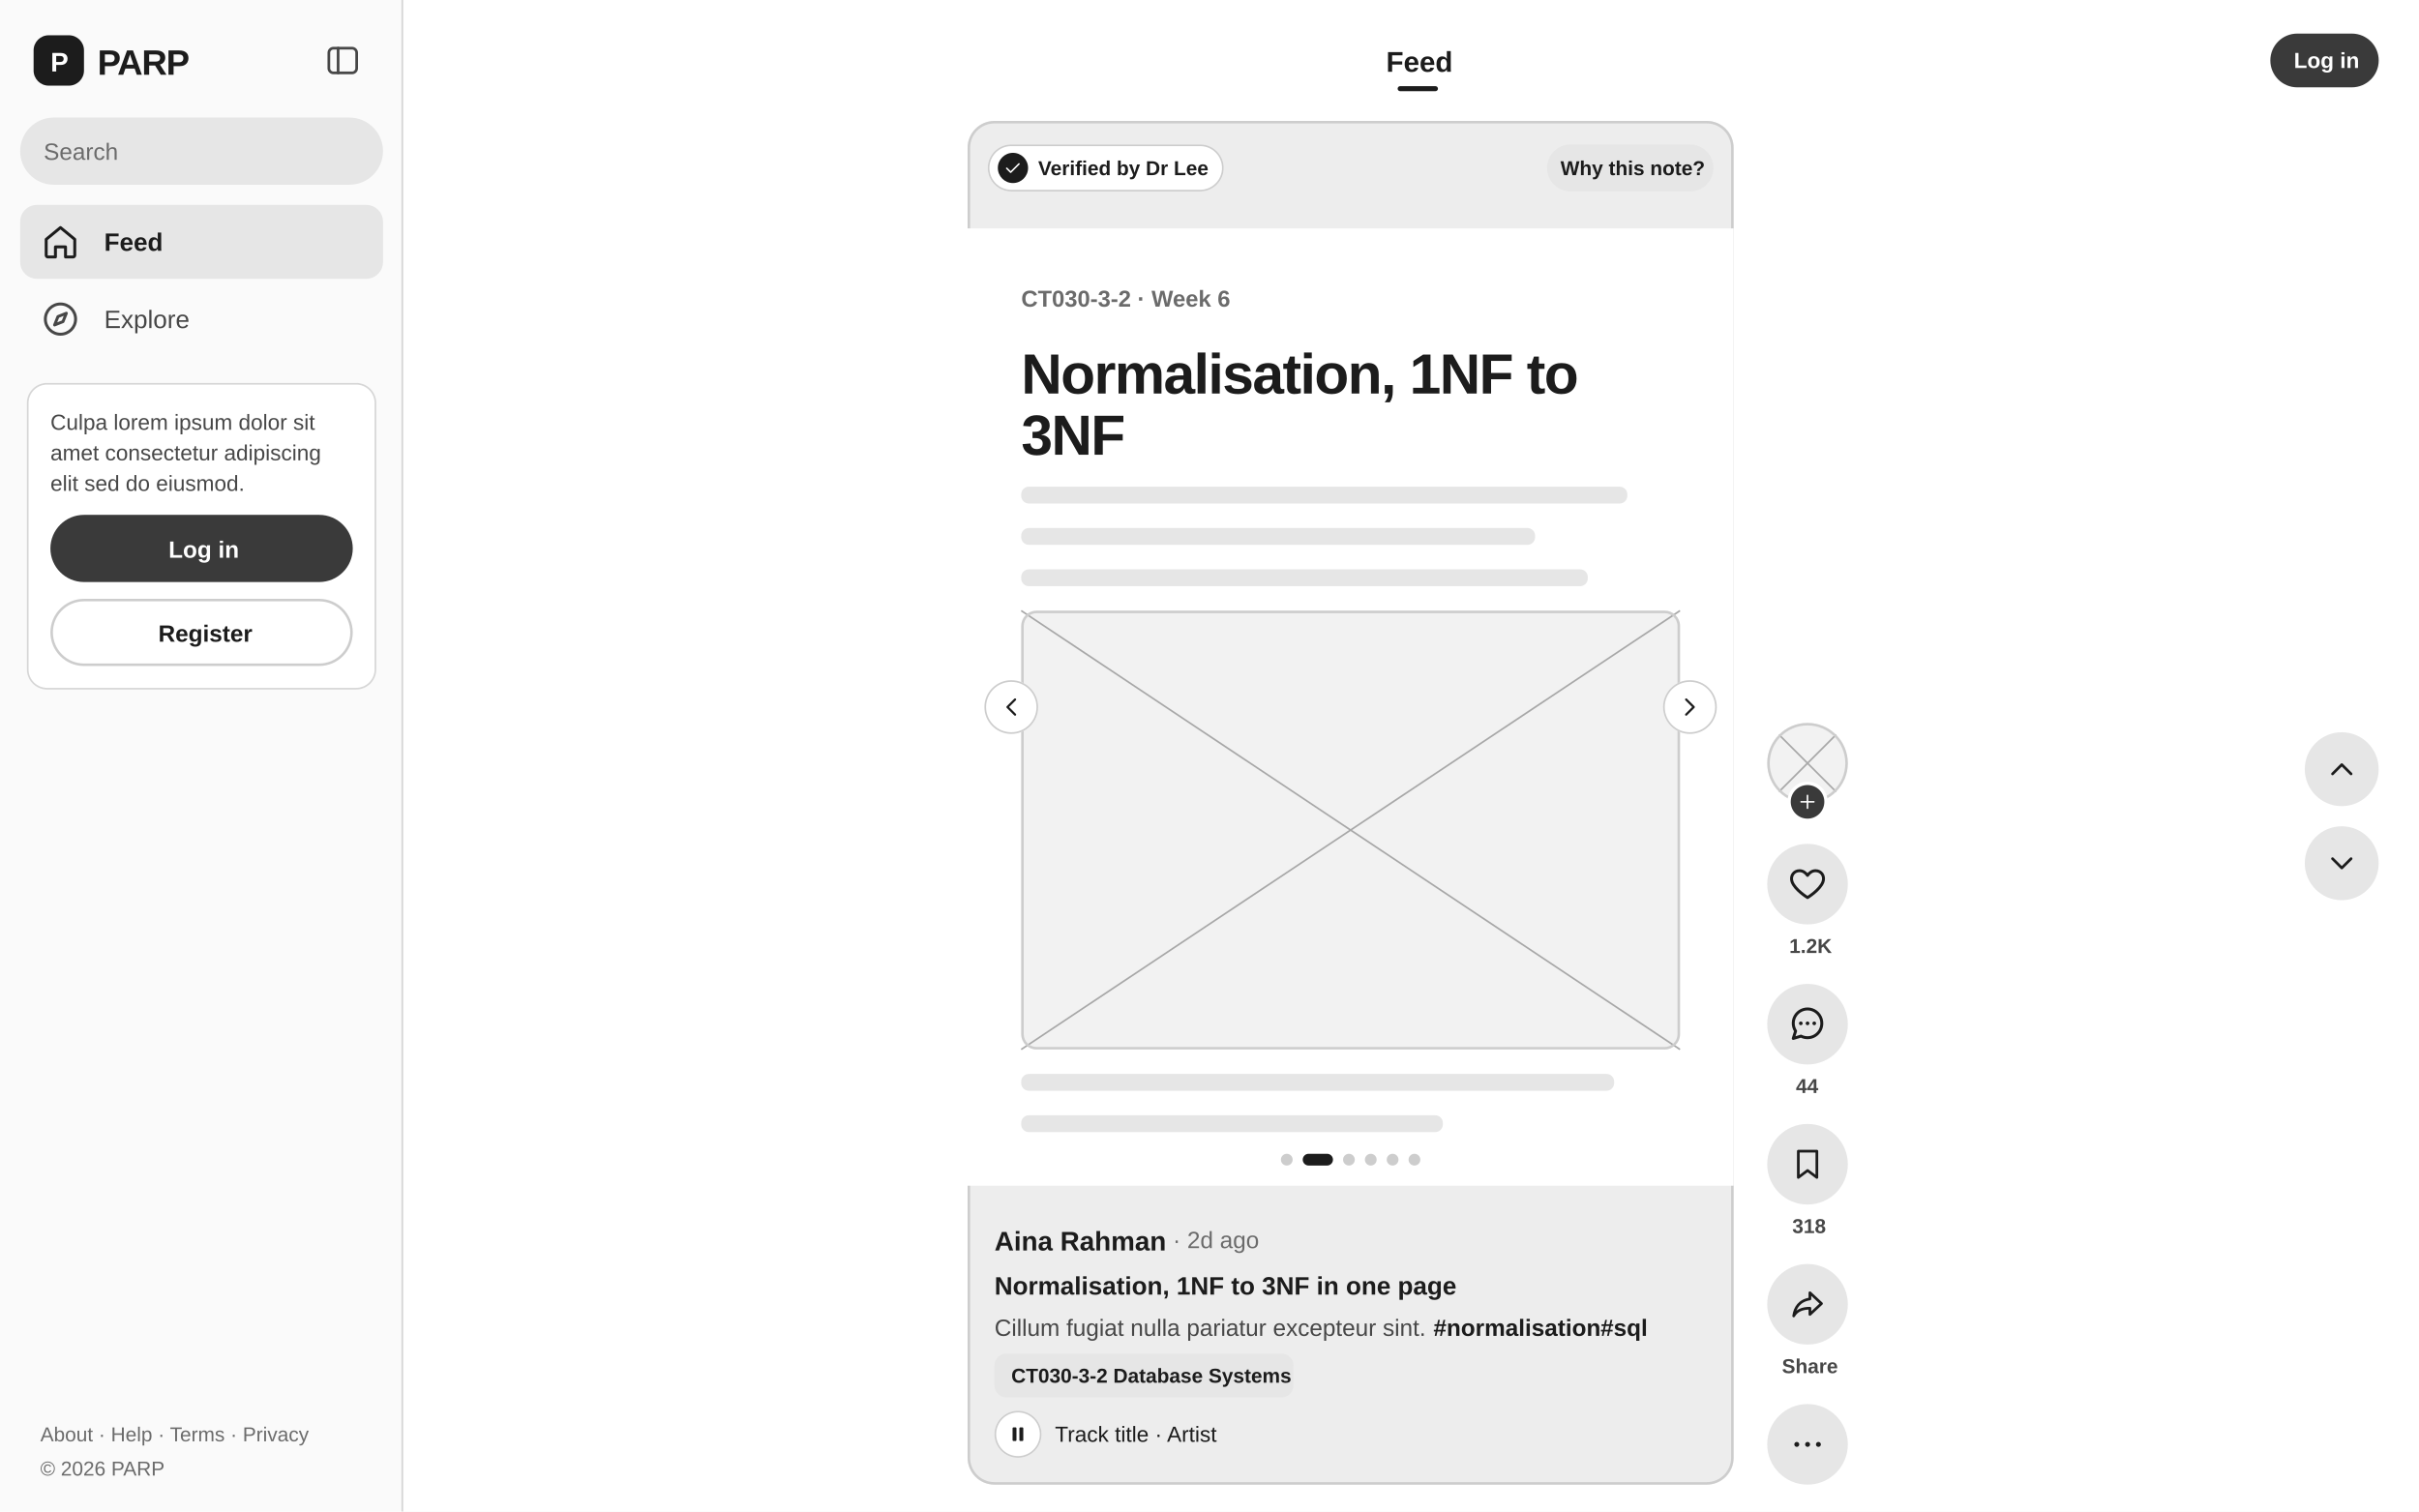
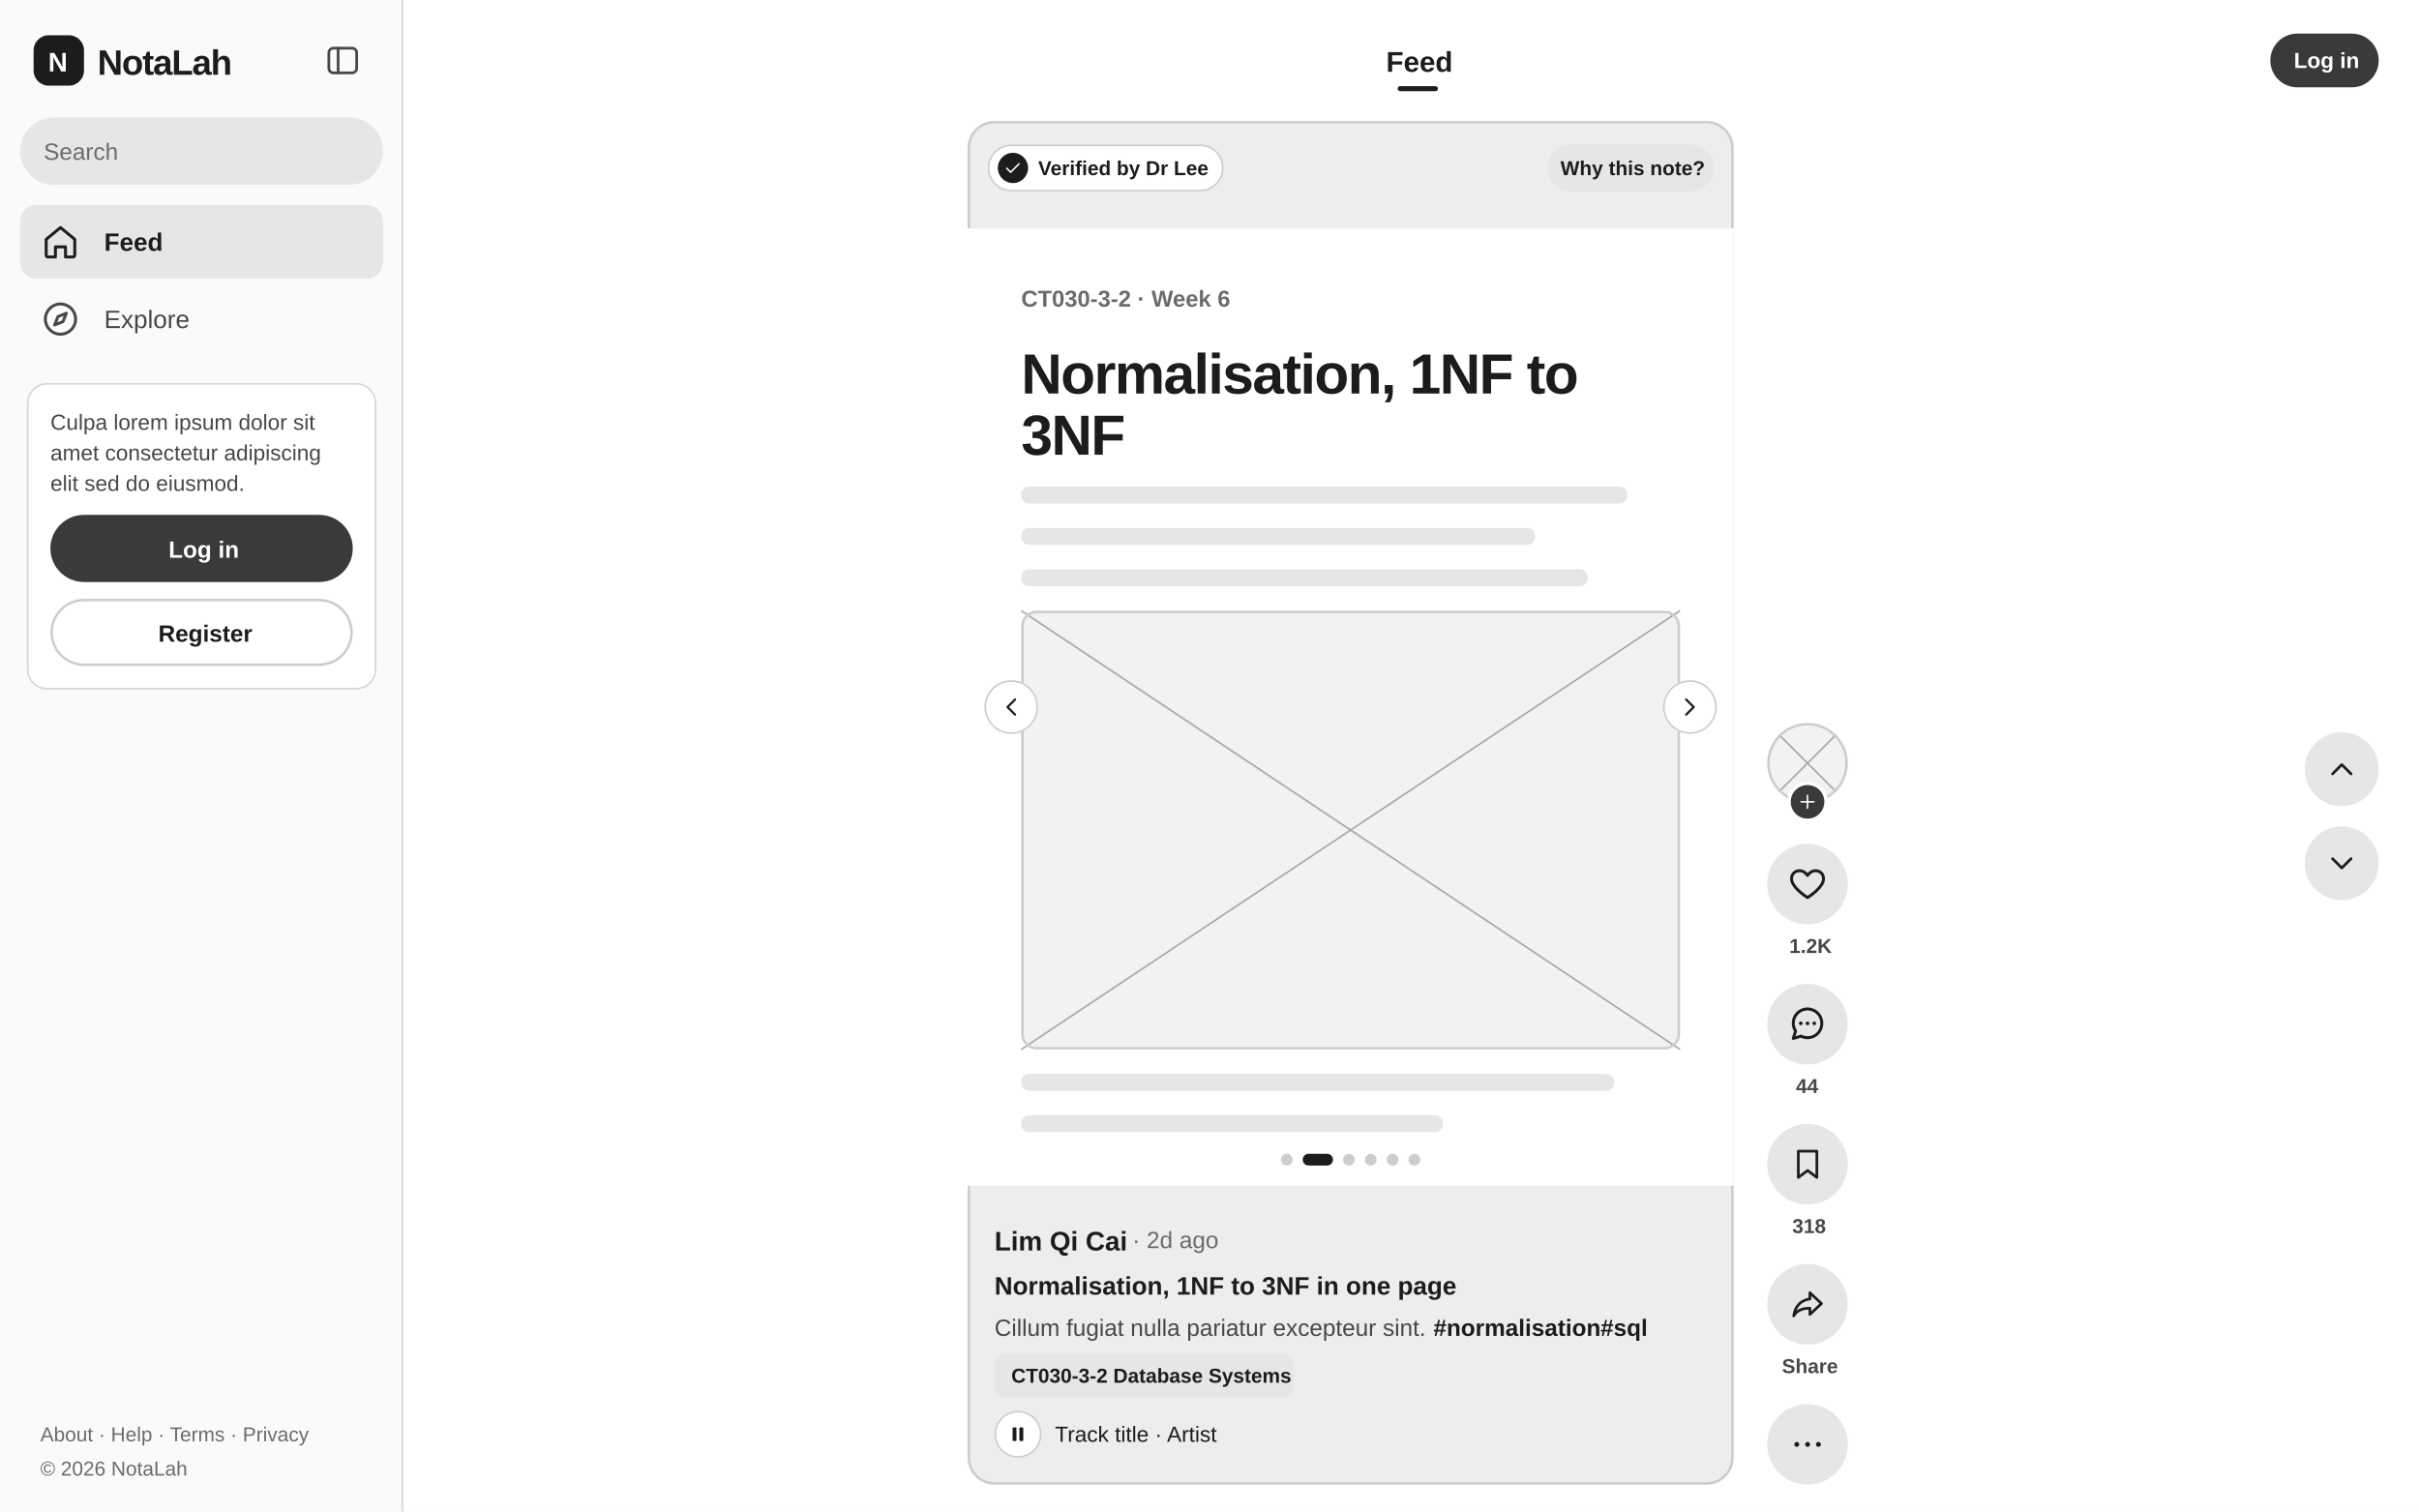
<svg xmlns="http://www.w3.org/2000/svg" width="1440" height="900" viewBox="0 0 1440 900" font-family="Segoe UI, Arial, sans-serif">
  <defs />
  <rect width="1440" height="900" fill="#ffffff" />
  <rect x="0" y="0" width="1440" height="900" fill="#ffffff" />
  <g id="card-1">
    <rect x="576" y="72" width="456" height="812" rx="16" fill="#ededed" />
    <rect x="576.75" y="72.75" width="454.5" height="810.5" rx="15.25" fill="none" stroke="#cdcdcd" stroke-width="1.5" />
    <rect x="576" y="136" width="456" height="570" fill="#ffffff" />
    <text x="607.91" y="182.58" font-size="13.68" font-weight="600" fill="#6b6b6b">CT030-3-2 · Week 6</text>
    <text x="607.91" y="234.33" font-size="33.74" font-weight="700" letter-spacing="-0.84" fill="#1c1c1c">Normalisation, 1NF to</text>
    <text x="607.91" y="270.77" font-size="33.74" font-weight="700" letter-spacing="-0.84" fill="#1c1c1c">3NF</text>
    <rect x="607.91" y="289.78" width="360.81" height="10.03" rx="4.56" fill="#e6e6e6" />
    <rect x="607.91" y="314.39" width="305.91" height="10.03" rx="4.56" fill="#e6e6e6" />
    <rect x="607.91" y="339" width="337.28" height="10.03" rx="4.56" fill="#e6e6e6" />
    <rect x="607.91" y="363.61" width="392.19" height="261.27" rx="9.12" fill="#f2f2f2" />
    <path d="M607.91 363.61L1000.09 624.88M1000.09 363.61L607.91 624.88" fill="none" stroke="#a8a8a8" stroke-width="1" />
    <rect x="608.66" y="364.36" width="390.69" height="259.77" rx="8.37" fill="none" stroke="#cdcdcd" stroke-width="1.5" />
    <rect x="607.91" y="639.45" width="352.97" height="10.03" rx="4.56" fill="#e6e6e6" />
    <rect x="607.91" y="664.06" width="251" height="10.03" rx="4.56" fill="#e6e6e6" />
    <rect x="762.5" y="687" width="7" height="7" rx="3.5" fill="#cdcdcd" />
    <rect x="775.5" y="687" width="18" height="7" rx="3.5" fill="#1c1c1c" />
    <rect x="799.5" y="687" width="7" height="7" rx="3.5" fill="#cdcdcd" />
    <rect x="812.5" y="687" width="7" height="7" rx="3.5" fill="#cdcdcd" />
    <rect x="825.5" y="687" width="7" height="7" rx="3.5" fill="#cdcdcd" />
    <rect x="838.5" y="687" width="7" height="7" rx="3.5" fill="#cdcdcd" />
    <rect x="588" y="86" width="140.45" height="28" rx="14" fill="#ffffff" />
    <rect x="588.5" y="86.5" width="139.45" height="27" rx="13.5" fill="none" stroke="#cdcdcd" stroke-width="1" />
    <rect x="594" y="91" width="18" height="18" rx="9" fill="#1c1c1c" />
    <g transform="translate(596.7 93.7) scale(0.52)" fill="none" stroke="#ffffff" stroke-width="1.75" stroke-linecap="round" stroke-linejoin="round">
      <path d="m5 12.5 4.5 4.5L19 7.5" />
    </g>
    <text x="618" y="104.28" font-size="12" font-weight="700" fill="#1c1c1c">Verified by Dr Lee</text>
    <rect x="920.95" y="86" width="99.05" height="28" rx="14" fill="#e6e6e6" />
    <text x="928.95" y="104.28" font-size="12" font-weight="600" fill="#1c1c1c">Why this note?</text>
    <rect x="586" y="405" width="32" height="32" rx="16" fill="#ffffff" />
    <rect x="586.5" y="405.5" width="31" height="31" rx="15.5" fill="none" stroke="#cdcdcd" stroke-width="1" />
    <g transform="translate(593 412) scale(0.75)" fill="none" stroke="#1c1c1c" stroke-width="1.75" stroke-linecap="round" stroke-linejoin="round">
      <path d="m15 6-6 6 6 6" />
    </g>
    <rect x="990" y="405" width="32" height="32" rx="16" fill="#ffffff" />
    <rect x="990.5" y="405.5" width="31" height="31" rx="15.5" fill="none" stroke="#cdcdcd" stroke-width="1" />
    <g transform="translate(997 412) scale(0.75)" fill="none" stroke="#1c1c1c" stroke-width="1.75" stroke-linecap="round" stroke-linejoin="round">
      <path d="m9 6 6 6-6 6" />
    </g>
-     <text x="592" y="744.56" font-size="16" font-weight="700" fill="#1c1c1c">Aina Rahman</text>
-     <text x="698.14" y="743.17" font-size="14" fill="#6b6b6b">· 2d ago</text>
+     <text x="592" y="744.56" font-size="16" font-weight="700" fill="#1c1c1c">Lim Qi Cai</text>
+     <text x="674.03" y="743.17" font-size="14" fill="#6b6b6b">· 2d ago</text>
    <text x="592" y="770.83" font-size="15" font-weight="600" fill="#1c1c1c">Normalisation, 1NF to 3NF in one page</text>
    <text x="592" y="795.42" font-size="14" fill="#474747">Cillum fugiat nulla pariatur excepteur sint.</text>
    <text x="853.31" y="795.42" font-size="14" font-weight="600" fill="#1c1c1c">#normalisation</text>
    <text x="952.77" y="795.42" font-size="14" font-weight="600" fill="#1c1c1c">#sql</text>
    <rect x="592" y="806" width="177.97" height="26" rx="7" fill="#e6e6e6" />
    <text x="602" y="823.28" font-size="12" font-weight="600" fill="#1c1c1c">CT030-3-2 Database Systems</text>
    <rect x="592" y="840" width="28" height="28" rx="14" fill="#ffffff" />
    <rect x="592.5" y="840.5" width="27" height="27" rx="13.5" fill="none" stroke="#cdcdcd" stroke-width="1" />
    <g transform="translate(599 847) scale(0.58)" fill="none" stroke="#1c1c1c" stroke-width="1.75" stroke-linecap="round" stroke-linejoin="round">
      <rect x="6.5" y="5" width="4" height="14" rx="1" fill="#1c1c1c" stroke="none" />
      <rect x="13.5" y="5" width="4" height="14" rx="1" fill="#1c1c1c" stroke="none" />
    </g>
    <text x="628" y="858.47" font-size="13" fill="#1c1c1c">Track title · Artist</text>
  </g>
  <g id="rail-2">
    <rect x="1052" y="430.44" width="48" height="48" rx="24" fill="#f2f2f2" />
    <path d="M1059.03 437.47L1092.97 471.41M1092.97 437.47L1059.03 471.41" fill="none" stroke="#a8a8a8" stroke-width="1" />
    <rect x="1052.75" y="431.19" width="46.5" height="46.5" rx="23.25" fill="none" stroke="#cdcdcd" stroke-width="1.5" />
    <rect x="1065" y="466.44" width="22" height="22" rx="11" fill="none" stroke="#ffffff" stroke-width="2" />
    <rect x="1066" y="467.44" width="20" height="20" rx="10" fill="#3a3a3a" />
    <g transform="translate(1069.5 470.94) scale(0.54)" fill="none" stroke="#ffffff" stroke-width="1.75" stroke-linecap="round" stroke-linejoin="round">
      <path d="M12 5v14M5 12h14" />
    </g>
    <rect x="1052" y="502.44" width="48" height="48" rx="24" fill="#e6e6e6" />
    <g transform="translate(1064 514.44) scale(1)" fill="none" stroke="#1c1c1c" stroke-width="1.75" stroke-linecap="round" stroke-linejoin="round">
      <path d="M12 20s-7.5-4.6-9.2-9.4C1.6 7.2 3.8 4 7.2 4c2 0 3.6 1.1 4.8 2.8C13.2 5.1 14.8 4 16.8 4c3.4 0 5.6 3.2 4.4 6.6C19.5 15.4 12 20 12 20z" />
    </g>
    <text x="1065.14" y="567.42" font-size="12" font-weight="600" fill="#474747">1.2K</text>
    <rect x="1052" y="585.83" width="48" height="48" rx="24" fill="#e6e6e6" />
    <g transform="translate(1064 597.83) scale(1)" fill="none" stroke="#1c1c1c" stroke-width="1.75" stroke-linecap="round" stroke-linejoin="round">
      <path d="M20.5 11.5a8.5 8.5 0 0 1-12.4 7.6L3.5 20.5l1.4-4.4A8.5 8.5 0 1 1 20.5 11.5z" />
      <circle cx="8" cy="11.5" r="1.1" fill="#1c1c1c" stroke="none" />
      <circle cx="12" cy="11.5" r="1.1" fill="#1c1c1c" stroke="none" />
      <circle cx="16" cy="11.5" r="1.1" fill="#1c1c1c" stroke="none" />
    </g>
    <text x="1069.08" y="650.81" font-size="12" font-weight="600" fill="#474747">44</text>
    <rect x="1052" y="669.22" width="48" height="48" rx="24" fill="#e6e6e6" />
    <g transform="translate(1065 682.22) scale(0.92)" fill="none" stroke="#1c1c1c" stroke-width="1.75" stroke-linecap="round" stroke-linejoin="round">
      <path d="M6 3.5h12v17l-6-4.5-6 4.5z" />
    </g>
    <text x="1066.92" y="734.2" font-size="12" font-weight="600" fill="#474747">318</text>
    <rect x="1052" y="752.61" width="48" height="48" rx="24" fill="#e6e6e6" />
    <g transform="translate(1065 765.61) scale(0.92)" fill="none" stroke="#1c1c1c" stroke-width="1.75" stroke-linecap="round" stroke-linejoin="round">
      <path d="M13.5 4.5 21 11.5l-7.5 7v-4c-5 0-8.5 1.5-10.5 5 .8-5.5 3.8-10 10.5-11z" />
    </g>
    <text x="1060.75" y="817.59" font-size="12" font-weight="600" fill="#474747">Share</text>
    <rect x="1052" y="836" width="48" height="48" rx="24" fill="#e6e6e6" />
    <g transform="translate(1065 849) scale(0.92)" fill="none" stroke="#1c1c1c" stroke-width="1.75" stroke-linecap="round" stroke-linejoin="round">
      <circle cx="5" cy="12" r="1.6" fill="#1c1c1c" stroke="none" />
      <circle cx="12" cy="12" r="1.6" fill="#1c1c1c" stroke="none" />
      <circle cx="19" cy="12" r="1.6" fill="#1c1c1c" stroke="none" />
    </g>
  </g>
  <rect x="1372" y="436" width="44" height="44" rx="22" fill="#e6e6e6" />
  <g transform="translate(1383 447) scale(0.92)" fill="none" stroke="#1c1c1c" stroke-width="1.75" stroke-linecap="round" stroke-linejoin="round">
    <path d="m6 15 6-6 6 6" />
  </g>
  <rect x="1372" y="492" width="44" height="44" rx="22" fill="#e6e6e6" />
  <g transform="translate(1383 503) scale(0.92)" fill="none" stroke="#1c1c1c" stroke-width="1.75" stroke-linecap="round" stroke-linejoin="round">
    <path d="m6 9 6 6 6-6" />
  </g>
  <g id="top-3">
    <text x="825.13" y="42.73" font-size="17" font-weight="700" fill="#1c1c1c">Feed</text>
    <rect x="832" y="51.3" width="24" height="3" rx="1.5" fill="#1c1c1c" />
    <rect x="1351.5" y="20" width="64.52" height="32" rx="16" fill="#3a3a3a" />
    <text x="1365.5" y="40.47" font-size="13" font-weight="600" fill="#ffffff">Log in</text>
  </g>
  <g id="nav-4">
    <rect x="0" y="0" width="240" height="900" fill="#fafafa" />
    <rect x="239" y="0" width="1" height="900" fill="#d6d6d6" />
    <rect x="20" y="21" width="30" height="30" rx="9" fill="#1c1c1c" />
-     <text x="30.08" y="42.55" font-size="16" font-weight="700" fill="#ffffff">P</text>
-     <text x="58" y="44.5" font-size="21" font-weight="700" letter-spacing="-0.63" fill="#1c1c1c">PARP</text>
+     <text x="28.67" y="42.55" font-size="16" font-weight="700" fill="#ffffff">N</text>
+     <text x="58" y="44.5" font-size="21" font-weight="700" letter-spacing="-0.63" fill="#1c1c1c">NotaLah</text>
    <g transform="translate(193 25) scale(0.92)" fill="none" stroke="#474747" stroke-width="1.75" stroke-linecap="round" stroke-linejoin="round">
      <rect x="3" y="4" width="18" height="16" rx="3" />
      <path d="M9 4v16" />
    </g>
    <rect x="12" y="70" width="216" height="40" rx="20" fill="#e6e6e6" />
    <text x="26" y="95.15" font-size="14" fill="#6b6b6b">Search</text>
    <rect x="12" y="122" width="216" height="44" rx="10" fill="#e6e6e6" />
    <g transform="translate(24 132) scale(1)" fill="none" stroke="#1c1c1c" stroke-width="1.75" stroke-linecap="round" stroke-linejoin="round">
      <path d="M3.5 10.5 12 3.5l8.5 7V20a1 1 0 0 1-1 1H15v-6H9v6H4.5a1 1 0 0 1-1-1z" />
    </g>
    <text x="62" y="149.35" font-size="15" font-weight="700" fill="#1c1c1c">Feed</text>
    <g transform="translate(24 178) scale(1)" fill="none" stroke="#474747" stroke-width="1.75" stroke-linecap="round" stroke-linejoin="round">
      <circle cx="12" cy="12" r="9" />
      <path d="m15.5 8.5-2 5-5 2 2-5z" />
    </g>
    <text x="62" y="195.35" font-size="15" fill="#474747">Explore</text>
    <rect x="16" y="228" width="208" height="182.56" rx="12" fill="#ffffff" />
    <rect x="16.5" y="228.5" width="207" height="181.56" rx="11.5" fill="none" stroke="#d6d6d6" stroke-width="1" />
    <text x="30" y="255.9" font-size="13" fill="#474747">Culpa lorem ipsum dolor sit</text>
    <text x="30" y="274.08" font-size="13" fill="#474747">amet consectetur adipiscing</text>
    <text x="30" y="292.27" font-size="13" fill="#474747">elit sed do eiusmod.</text>
    <rect x="30" y="306.56" width="180" height="40" rx="20" fill="#3a3a3a" />
    <text x="100.33" y="332.08" font-size="14" font-weight="600" fill="#ffffff">Log in</text>
    <rect x="30" y="356.56" width="180" height="40" rx="20" fill="#ffffff" />
    <rect x="30.75" y="357.31" width="178.5" height="38.5" rx="19.25" fill="none" stroke="#cdcdcd" stroke-width="1.5" />
    <text x="94.23" y="382.08" font-size="14" font-weight="600" fill="#1c1c1c">Register</text>
    <text x="24" y="858.2" font-size="12" fill="#6b6b6b">About · Help · Terms · Privacy</text>
-     <text x="24" y="878.59" font-size="12" fill="#6b6b6b">© 2026 PARP</text>
+     <text x="24" y="878.59" font-size="12" fill="#6b6b6b">© 2026 NotaLah</text>
  </g>
</svg>
